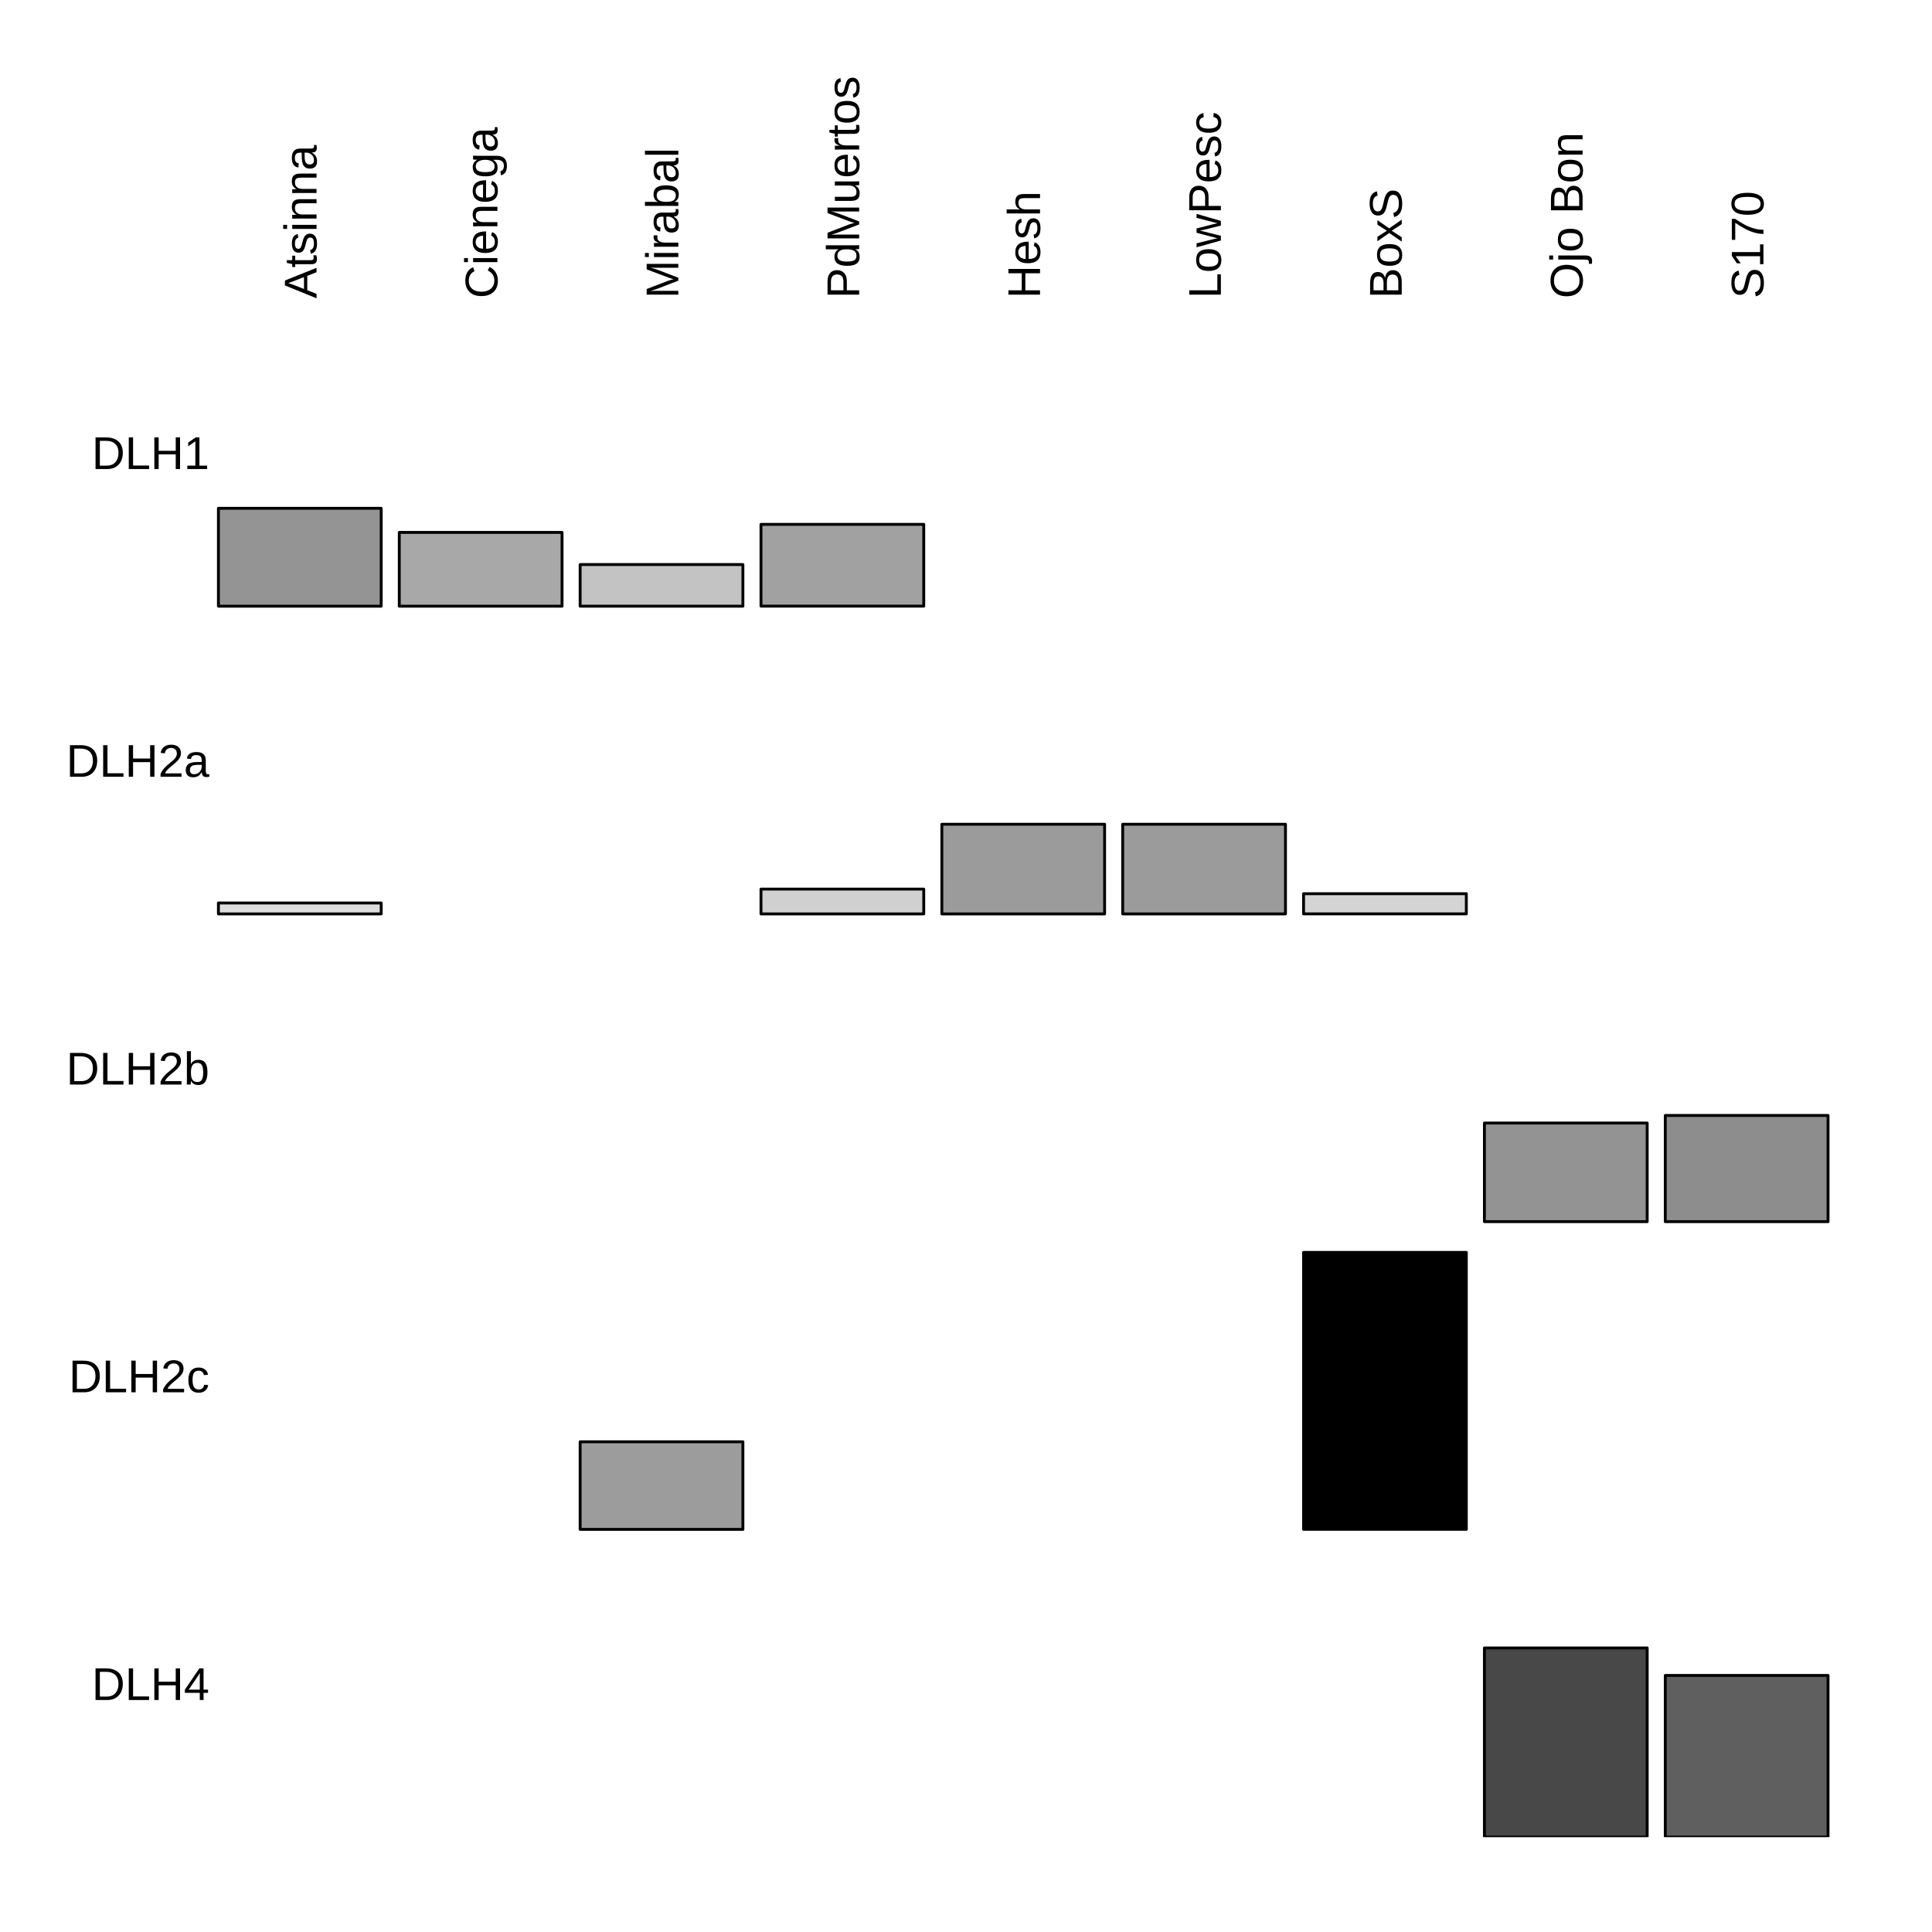
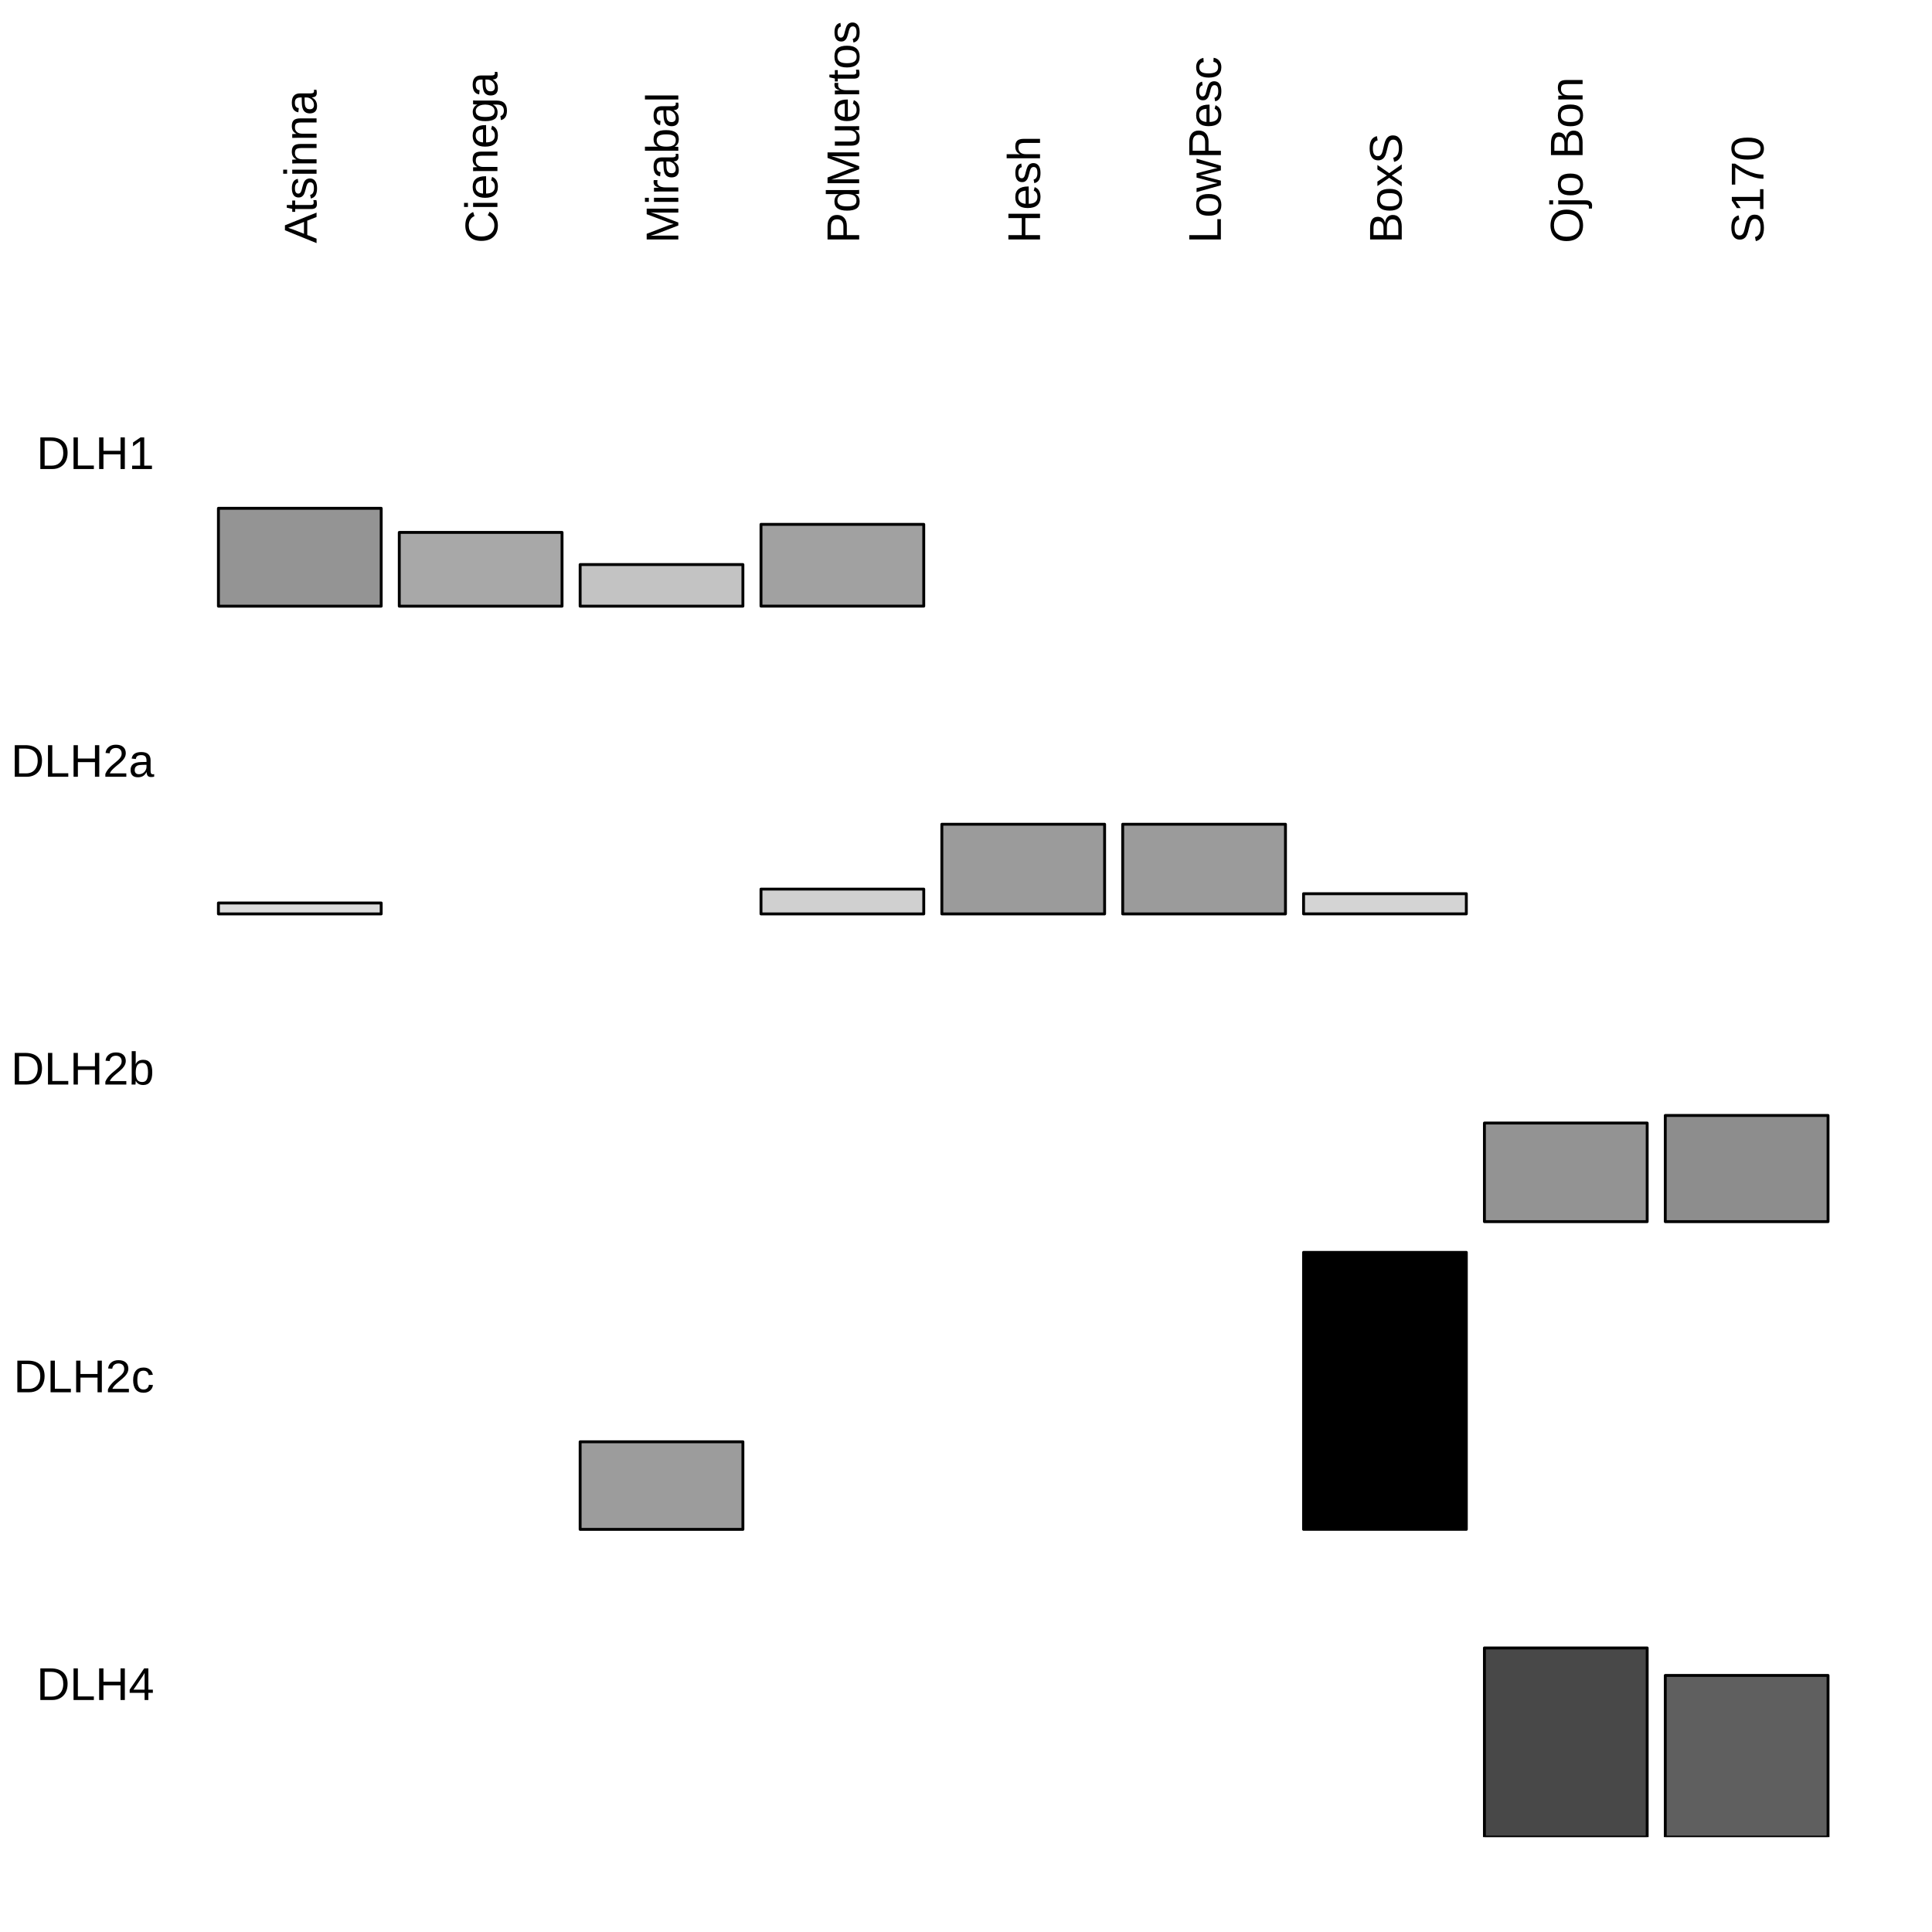
<svg xmlns="http://www.w3.org/2000/svg" class="svglite" width="504.00pt" height="504.00pt" viewBox="0 0 504.00 504.00">
  <defs>
    <style type="text/css">
    .svglite line, .svglite polyline, .svglite polygon, .svglite path, .svglite rect, .svglite circle {
      fill: none;
      stroke: #000000;
      stroke-linecap: round;
      stroke-linejoin: round;
      stroke-miterlimit: 10.00;
    }
    .svglite text {
      white-space: pre;
    }
  </style>
  </defs>
  <rect width="100%" height="100%" style="stroke: none; fill: #FFFFFF;" />
  <defs>
    <clipPath id="cpMC4wMHw1MDQuMDB8MC4wMHw1MDQuMDA=">
      <rect x="0.00" y="0.00" width="504.00" height="504.00" />
    </clipPath>
  </defs>
  <g clip-path="url(#cpMC4wMHw1MDQuMDB8MC4wMHw1MDQuMDA=)">
</g>
  <defs>
    <clipPath id="cpNTQuNjJ8NDc5LjI1fDc3Ljg1fDQ3OS4yNQ==">
      <rect x="54.62" y="77.85" width="424.63" height="401.40" />
    </clipPath>
  </defs>
  <g clip-path="url(#cpNTQuNjJ8NDc5LjI1fDc3Ljg1fDQ3OS4yNQ==)">
    <rect x="56.98" y="132.60" width="42.46" height="25.53" style="stroke-width: 0.75; fill: #949494;" />
    <rect x="56.98" y="235.56" width="42.46" height="2.85" style="stroke-width: 0.75; fill: #DCDCDC;" />
    <rect x="56.98" y="318.69" width="42.46" height="0.00" style="stroke-width: 0.75; fill: #ECECEC;" />
    <rect x="56.98" y="479.25" width="42.46" height="0.00" style="stroke-width: 0.75; fill: #F3F3F3;" />
    <rect x="104.16" y="138.89" width="42.46" height="19.24" style="stroke-width: 0.75; fill: #A8A8A8;" />
    <rect x="104.16" y="238.41" width="42.46" height="0.00" style="stroke-width: 0.75; fill: #F3F3F3;" />
    <rect x="104.16" y="318.69" width="42.46" height="0.00" style="stroke-width: 0.75; fill: #F2F2F2;" />
    <rect x="151.34" y="147.28" width="42.46" height="10.85" style="stroke-width: 0.75; fill: #C3C3C3;" />
    <rect x="151.34" y="238.41" width="42.46" height="0.00" style="stroke-width: 0.75; fill: #EBEBEB;" />
    <rect x="151.34" y="318.69" width="42.46" height="0.00" style="stroke-width: 0.75; fill: #F2F2F2;" />
    <rect x="151.34" y="376.12" width="42.46" height="22.85" style="stroke-width: 0.75; fill: #9C9C9C;" />
    <rect x="198.52" y="136.79" width="42.46" height="21.33" style="stroke-width: 0.75; fill: #A1A1A1;" />
    <rect x="198.52" y="231.94" width="42.46" height="6.47" style="stroke-width: 0.75; fill: #D0D0D0;" />
    <rect x="198.52" y="318.69" width="42.46" height="0.00" style="stroke-width: 0.75; fill: #ECECEC;" />
    <rect x="245.70" y="215.02" width="42.46" height="23.39" style="stroke-width: 0.75; fill: #9B9B9B;" />
    <rect x="245.70" y="318.69" width="42.46" height="0.00" style="stroke-width: 0.75; fill: #E5E5E5;" />
    <rect x="292.88" y="158.13" width="42.46" height="0.00" style="stroke-width: 0.75; fill: #F8F8F8;" />
    <rect x="292.88" y="215.02" width="42.46" height="23.39" style="stroke-width: 0.75; fill: #9B9B9B;" />
    <rect x="292.88" y="318.69" width="42.46" height="0.00" style="stroke-width: 0.75; fill: #E5E5E5;" />
    <rect x="340.06" y="233.14" width="42.46" height="5.26" style="stroke-width: 0.75; fill: #D4D4D4;" />
    <rect x="340.06" y="318.69" width="42.46" height="0.00" style="stroke-width: 0.75; fill: #ECECEC;" />
    <rect x="340.06" y="326.71" width="42.46" height="72.25" style="stroke-width: 0.75; fill: #000000;" />
    <rect x="387.24" y="292.97" width="42.46" height="25.72" style="stroke-width: 0.75; fill: #939393;" />
    <rect x="387.24" y="429.90" width="42.46" height="49.34" style="stroke-width: 0.75; fill: #484848;" />
    <rect x="434.42" y="290.99" width="42.46" height="27.70" style="stroke-width: 0.75; fill: #8D8D8D;" />
    <rect x="434.42" y="437.07" width="42.46" height="42.17" style="stroke-width: 0.75; fill: #5F5F5F;" />
  </g>
  <g clip-path="url(#cpMC4wMHw1MDQuMDB8MC4wMHw1MDQuMDA=)">
-     <text x="54.62" y="122.36" text-anchor="end" style="font-size: 12.00px; font-family: &quot;Arial&quot;;" textLength="32.60px" lengthAdjust="spacingAndGlyphs">DLH1</text>
-     <text x="54.62" y="202.64" text-anchor="end" style="font-size: 12.00px; font-family: &quot;Arial&quot;;" textLength="39.96px" lengthAdjust="spacingAndGlyphs">DLH2a</text>
-     <text x="54.62" y="282.92" text-anchor="end" style="font-size: 12.00px; font-family: &quot;Arial&quot;;" textLength="40.22px" lengthAdjust="spacingAndGlyphs">DLH2b</text>
-     <text x="54.62" y="363.20" text-anchor="end" style="font-size: 12.00px; font-family: &quot;Arial&quot;;" textLength="39.20px" lengthAdjust="spacingAndGlyphs">DLH2c</text>
-     <text x="54.62" y="443.48" text-anchor="end" style="font-size: 12.00px; font-family: &quot;Arial&quot;;" textLength="32.60px" lengthAdjust="spacingAndGlyphs">DLH4</text>
-     <text transform="translate(82.58,77.85) rotate(-90)" style="font-size: 12.00px; font-family: &quot;Arial&quot;;" textLength="44.88px" lengthAdjust="spacingAndGlyphs">Atsinna</text>
-     <text transform="translate(129.76,77.85) rotate(-90)" style="font-size: 12.00px; font-family: &quot;Arial&quot;;" textLength="49.08px" lengthAdjust="spacingAndGlyphs">Cienega</text>
-     <text transform="translate(176.95,77.85) rotate(-90)" style="font-size: 12.00px; font-family: &quot;Arial&quot;;" textLength="44.29px" lengthAdjust="spacingAndGlyphs">Mirabal</text>
-     <text transform="translate(224.13,77.85) rotate(-90)" style="font-size: 12.00px; font-family: &quot;Arial&quot;;" textLength="63.45px" lengthAdjust="spacingAndGlyphs">PdMuertos</text>
-     <text transform="translate(271.31,77.85) rotate(-90)" style="font-size: 12.00px; font-family: &quot;Arial&quot;;" textLength="30.28px" lengthAdjust="spacingAndGlyphs">Hesh</text>
-     <text transform="translate(318.49,77.85) rotate(-90)" style="font-size: 12.00px; font-family: &quot;Arial&quot;;" textLength="50.70px" lengthAdjust="spacingAndGlyphs">LowPesc</text>
-     <text transform="translate(365.67,77.85) rotate(-90)" style="font-size: 12.00px; font-family: &quot;Arial&quot;;" textLength="29.94px" lengthAdjust="spacingAndGlyphs">BoxS</text>
-     <text transform="translate(412.85,77.85) rotate(-90)" style="font-size: 12.00px; font-family: &quot;Arial&quot;;" textLength="47.13px" lengthAdjust="spacingAndGlyphs">Ojo Bon</text>
-     <text transform="translate(460.03,77.85) rotate(-90)" style="font-size: 12.00px; font-family: &quot;Arial&quot;;" textLength="30.54px" lengthAdjust="spacingAndGlyphs">S170</text>
+     <text x="40.22" y="443.48" text-anchor="end" style="font-size: 12.00px; font-family: &quot;Arial&quot;;" textLength="32.60px" lengthAdjust="spacingAndGlyphs">DLH4</text>
+     <text x="40.22" y="363.20" text-anchor="end" style="font-size: 12.00px; font-family: &quot;Arial&quot;;" textLength="39.20px" lengthAdjust="spacingAndGlyphs">DLH2c</text>
+     <text x="40.22" y="282.92" text-anchor="end" style="font-size: 12.00px; font-family: &quot;Arial&quot;;" textLength="40.22px" lengthAdjust="spacingAndGlyphs">DLH2b</text>
+     <text x="40.22" y="202.64" text-anchor="end" style="font-size: 12.00px; font-family: &quot;Arial&quot;;" textLength="39.96px" lengthAdjust="spacingAndGlyphs">DLH2a</text>
+     <text x="40.22" y="122.36" text-anchor="end" style="font-size: 12.00px; font-family: &quot;Arial&quot;;" textLength="32.60px" lengthAdjust="spacingAndGlyphs">DLH1</text>
+     <text transform="translate(82.58,63.45) rotate(-90)" style="font-size: 12.00px; font-family: &quot;Arial&quot;;" textLength="44.88px" lengthAdjust="spacingAndGlyphs">Atsinna</text>
+     <text transform="translate(129.76,63.45) rotate(-90)" style="font-size: 12.00px; font-family: &quot;Arial&quot;;" textLength="49.08px" lengthAdjust="spacingAndGlyphs">Cienega</text>
+     <text transform="translate(176.95,63.45) rotate(-90)" style="font-size: 12.00px; font-family: &quot;Arial&quot;;" textLength="44.29px" lengthAdjust="spacingAndGlyphs">Mirabal</text>
+     <text transform="translate(224.13,63.45) rotate(-90)" style="font-size: 12.00px; font-family: &quot;Arial&quot;;" textLength="63.45px" lengthAdjust="spacingAndGlyphs">PdMuertos</text>
+     <text transform="translate(271.31,63.45) rotate(-90)" style="font-size: 12.00px; font-family: &quot;Arial&quot;;" textLength="30.28px" lengthAdjust="spacingAndGlyphs">Hesh</text>
+     <text transform="translate(318.49,63.45) rotate(-90)" style="font-size: 12.00px; font-family: &quot;Arial&quot;;" textLength="50.70px" lengthAdjust="spacingAndGlyphs">LowPesc</text>
+     <text transform="translate(365.67,63.45) rotate(-90)" style="font-size: 12.00px; font-family: &quot;Arial&quot;;" textLength="29.94px" lengthAdjust="spacingAndGlyphs">BoxS</text>
+     <text transform="translate(412.85,63.45) rotate(-90)" style="font-size: 12.00px; font-family: &quot;Arial&quot;;" textLength="47.13px" lengthAdjust="spacingAndGlyphs">Ojo Bon</text>
+     <text transform="translate(460.03,63.45) rotate(-90)" style="font-size: 12.00px; font-family: &quot;Arial&quot;;" textLength="30.54px" lengthAdjust="spacingAndGlyphs">S170</text>
  </g>
</svg>
